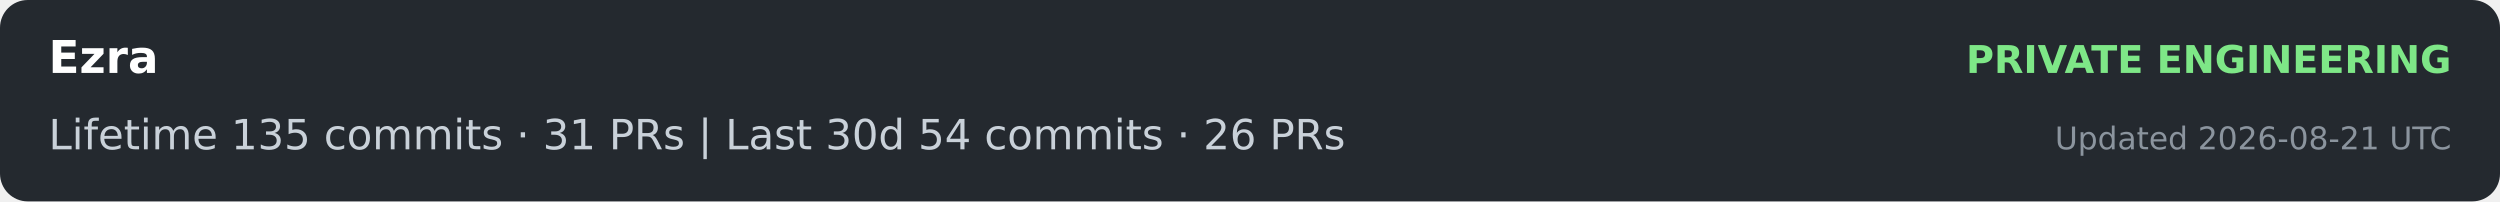
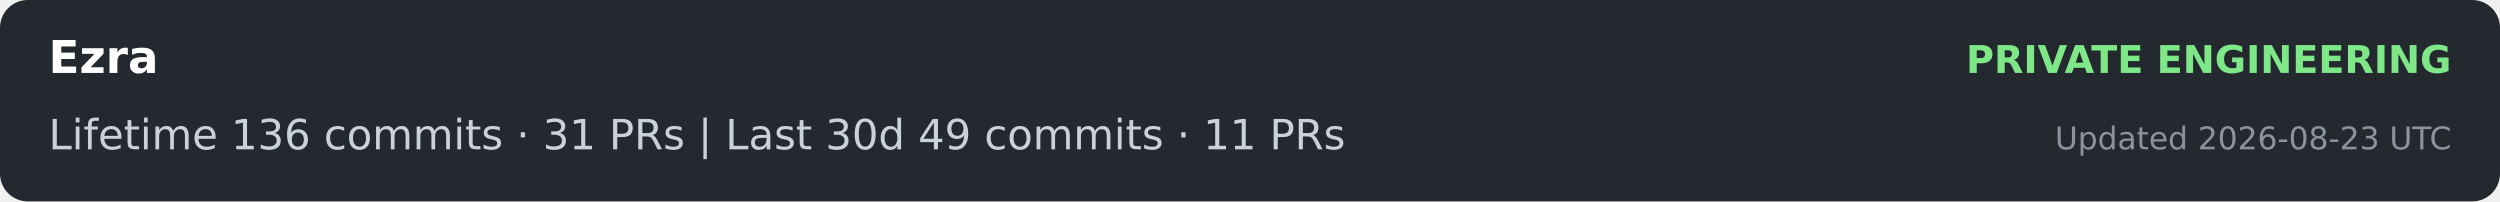
- <svg xmlns="http://www.w3.org/2000/svg" width="720" height="58" role="img" aria-label="Ezra: lifetime 135 commits and 31 PRs; last 30 days 54 commits and 26 PRs">
+ <svg xmlns="http://www.w3.org/2000/svg" width="720" height="58" role="img" aria-label="Ezra: lifetime 136 commits and 31 PRs; last 30 days 49 commits and 11 PRs">
  <rect width="720" height="58" rx="8" fill="#24292f" />
  <text x="14" y="21" fill="#ffffff" font-family="Verdana,DejaVu Sans,sans-serif" font-size="13" font-weight="700">Ezra</text>
  <text x="706" y="21" text-anchor="end" fill="#7ee787" font-family="Verdana,DejaVu Sans,sans-serif" font-size="11" font-weight="700">PRIVATE ENGINEERING</text>
-   <text x="14" y="43" fill="#c9d1d9" font-family="Verdana,DejaVu Sans,sans-serif" font-size="12">Lifetime  135 commits · 31 PRs     |     Last 30d  54 commits · 26 PRs</text>
-   <text x="706" y="43" text-anchor="end" fill="#8b949e" font-family="Verdana,DejaVu Sans,sans-serif" font-size="9">Updated 2026-08-21 UTC</text>
+   <text x="14" y="43" fill="#c9d1d9" font-family="Verdana,DejaVu Sans,sans-serif" font-size="12">Lifetime  136 commits · 31 PRs     |     Last 30d  49 commits · 11 PRs</text>
+   <text x="706" y="43" text-anchor="end" fill="#8b949e" font-family="Verdana,DejaVu Sans,sans-serif" font-size="9">Updated 2026-08-23 UTC</text>
</svg>
